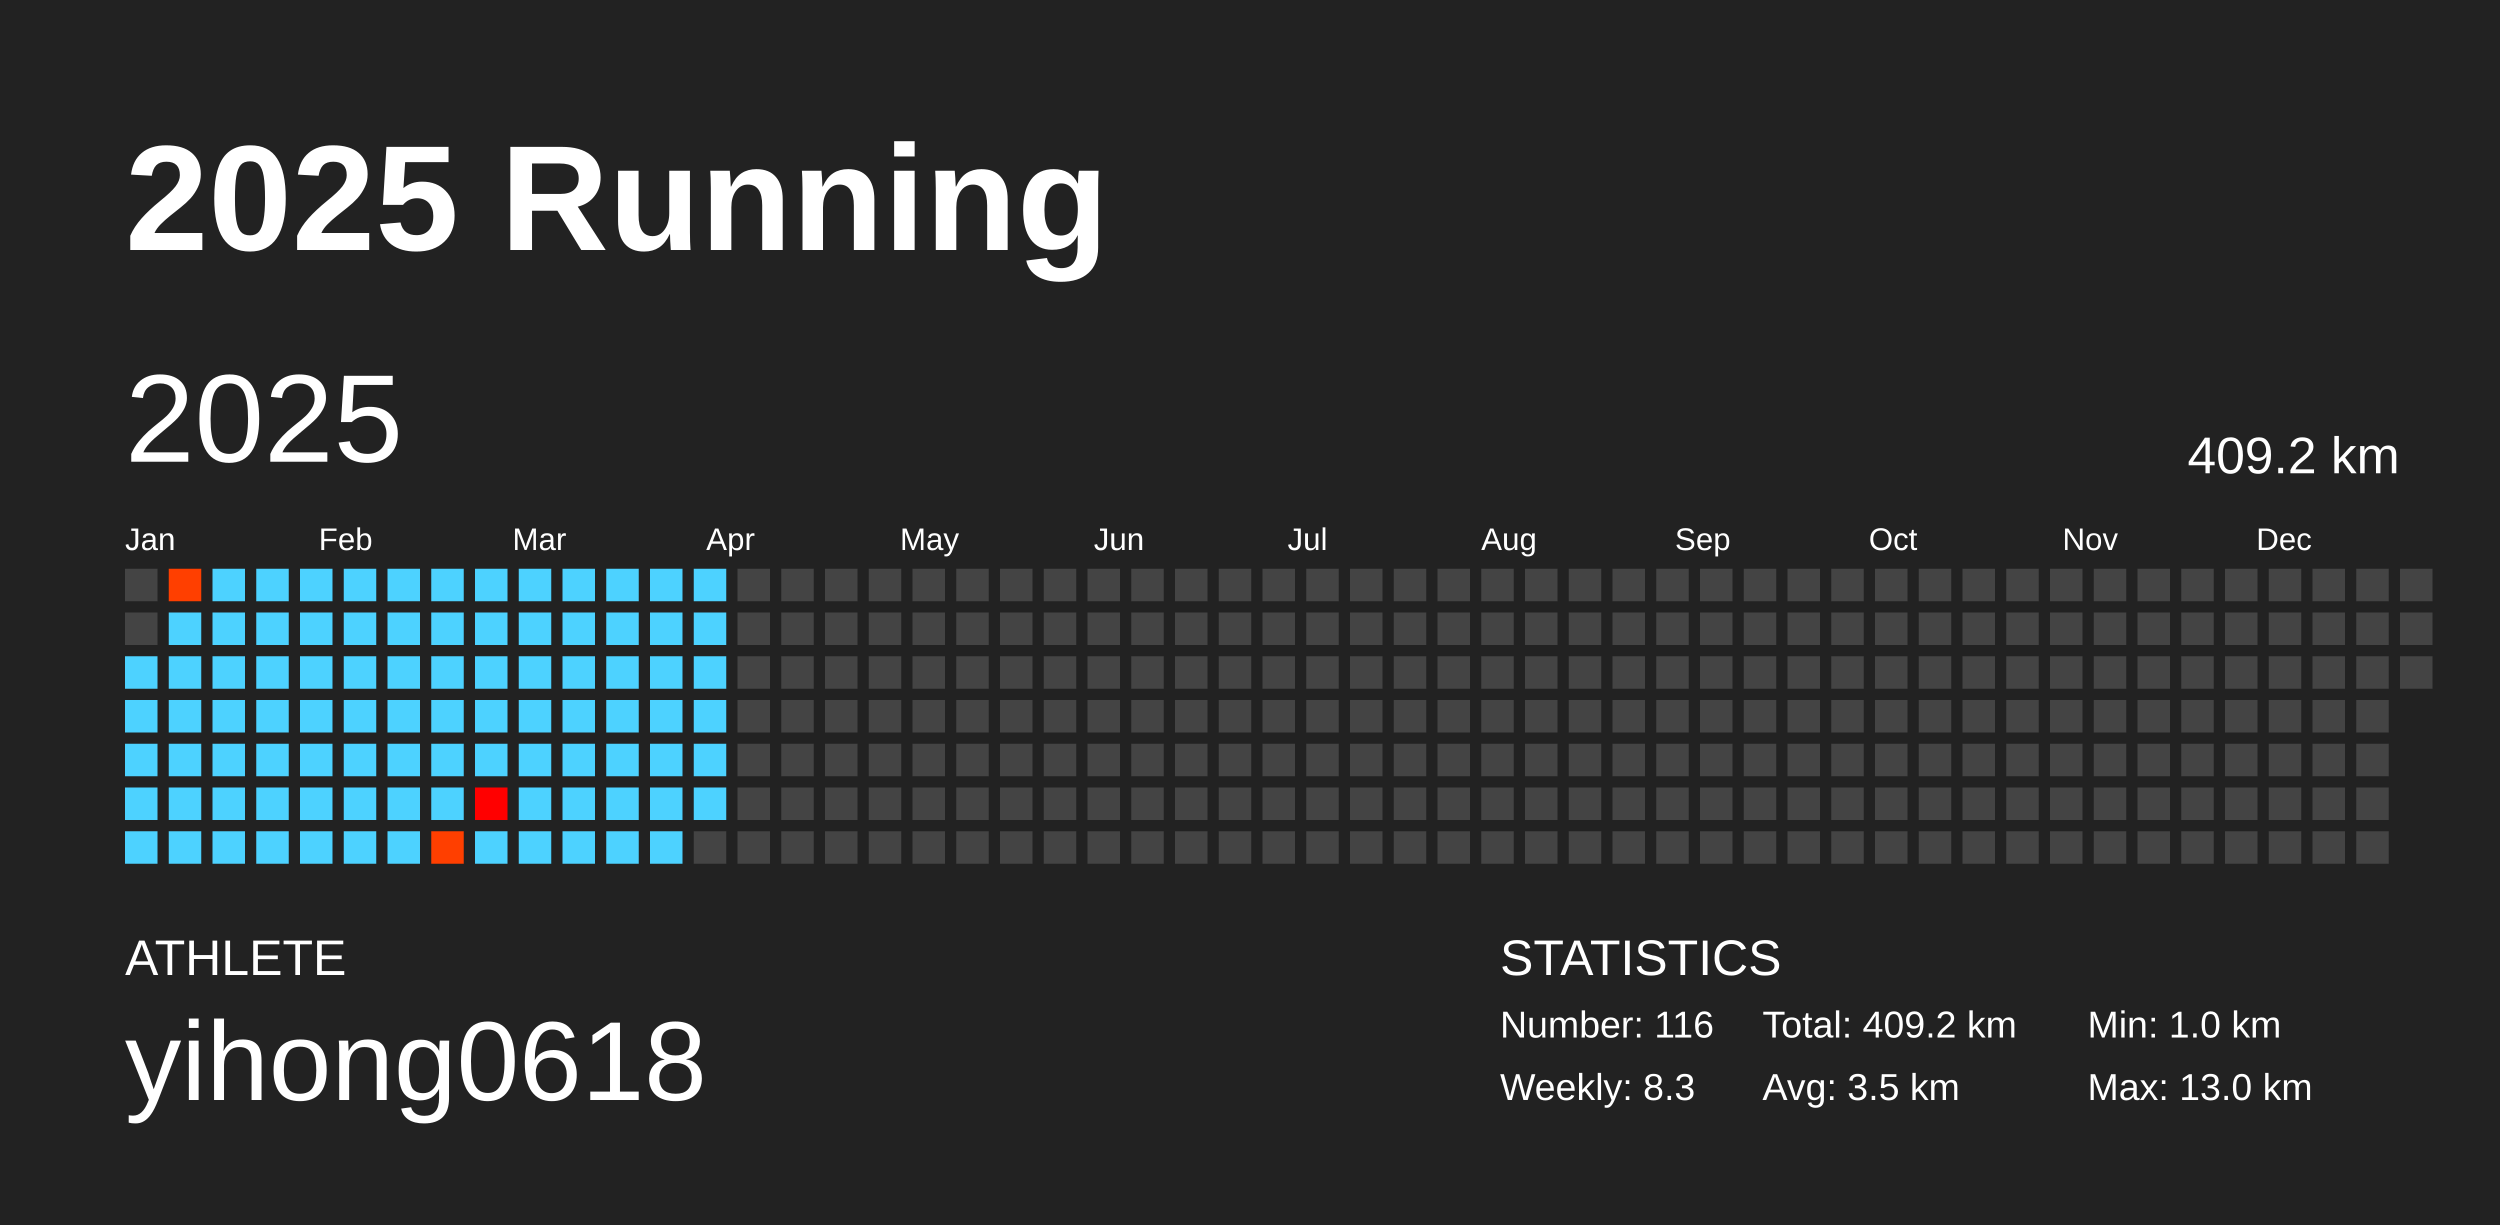
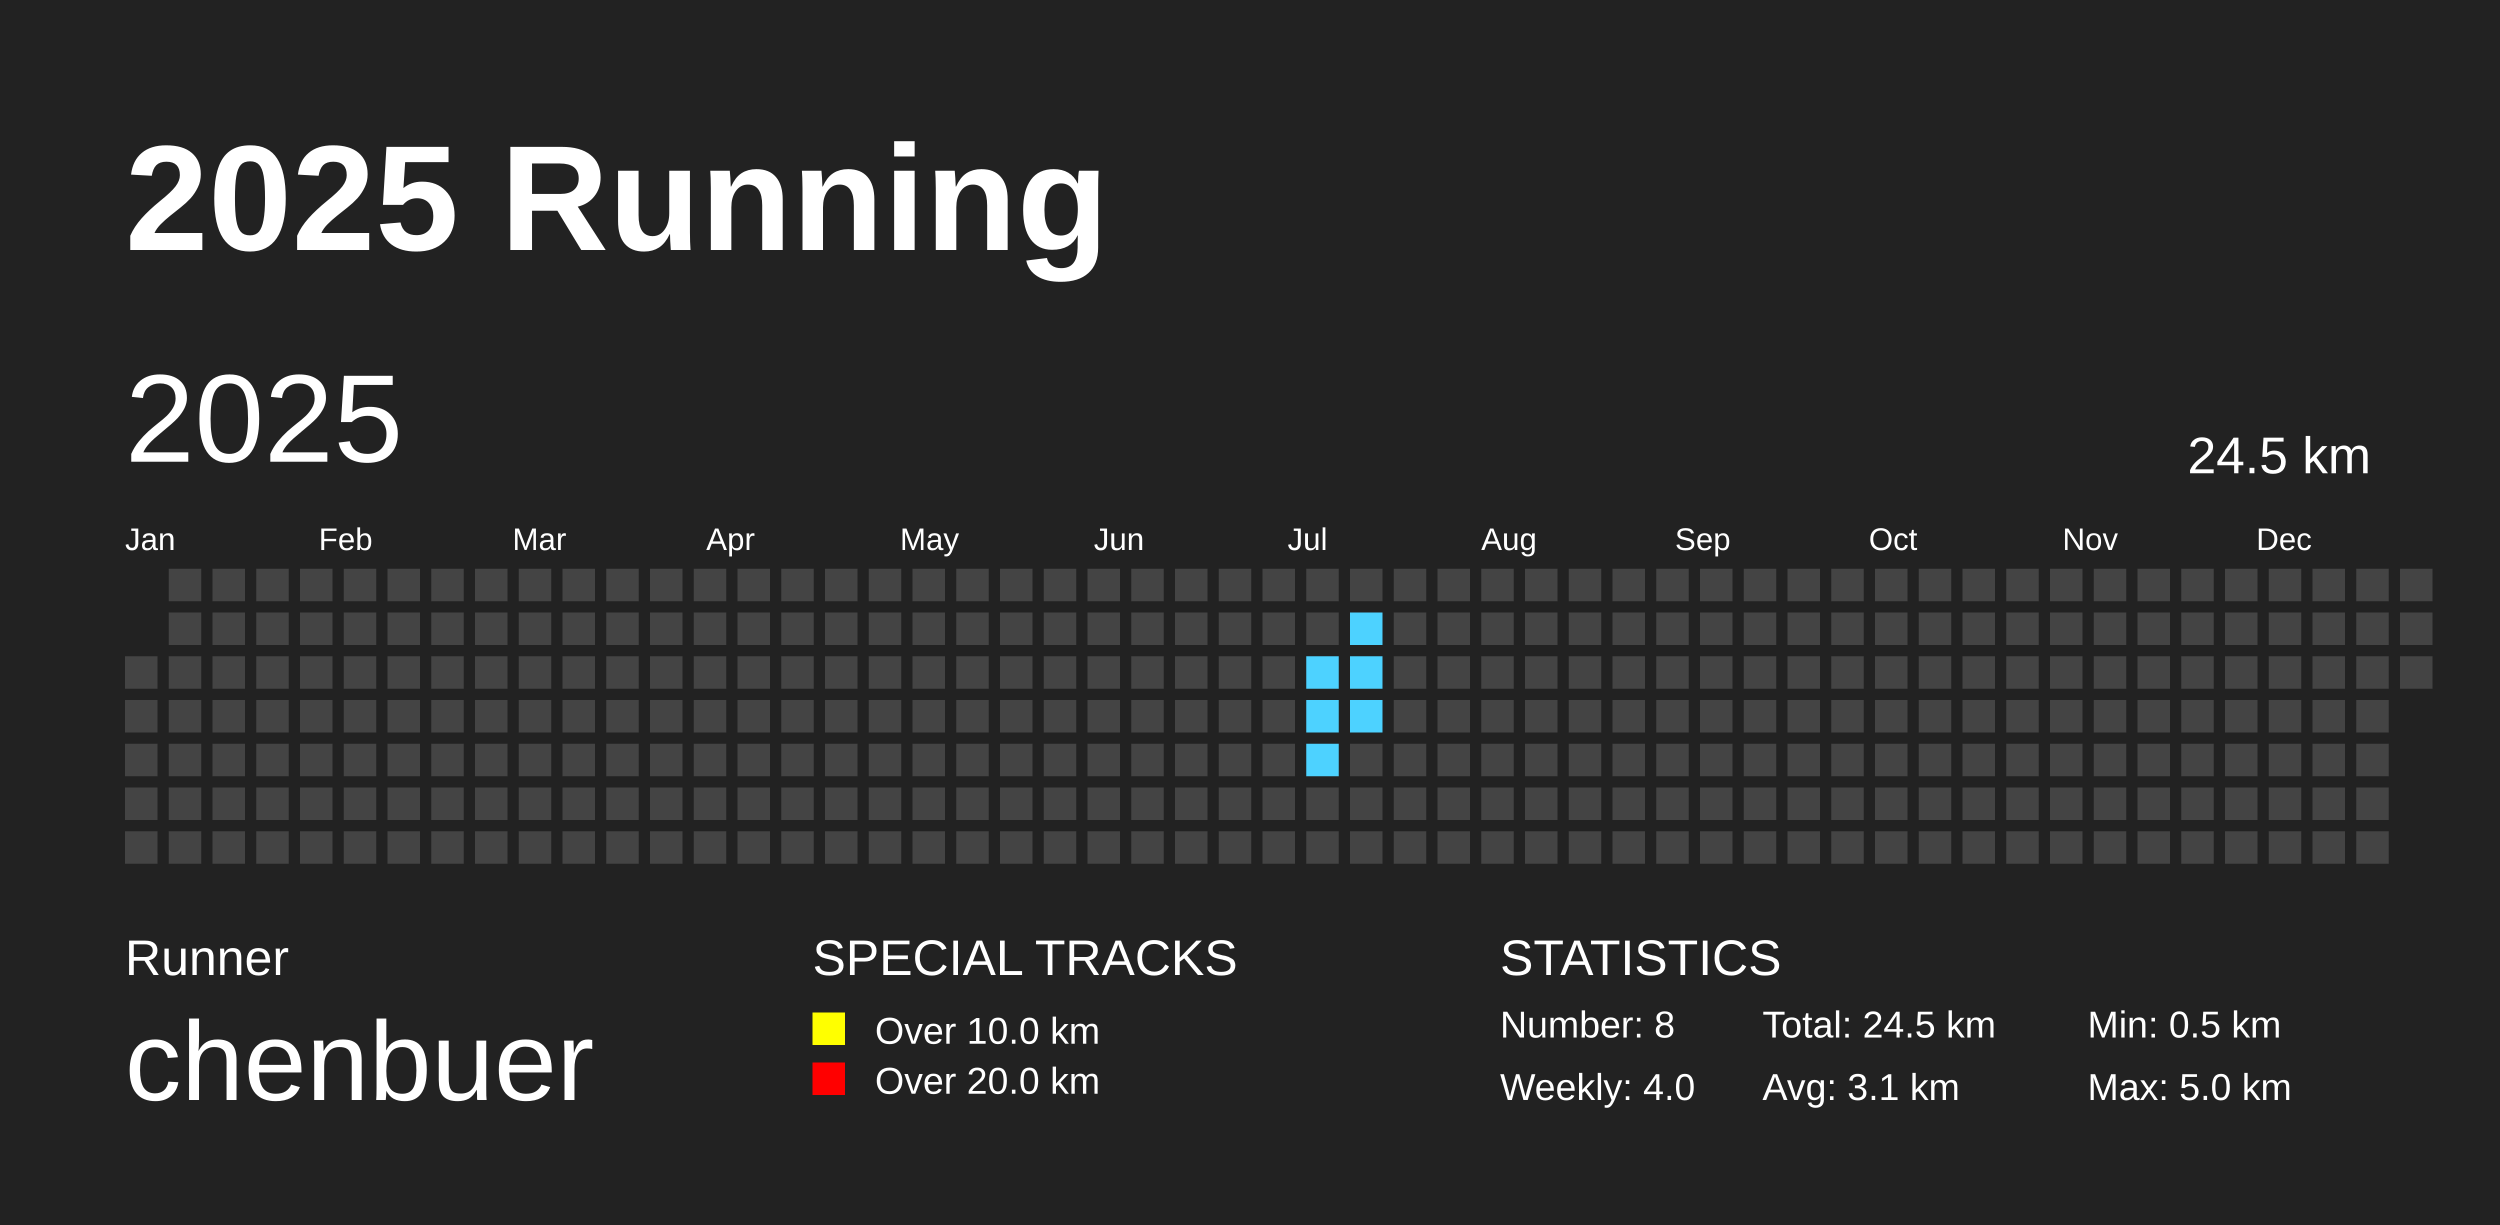
<svg xmlns="http://www.w3.org/2000/svg" baseProfile="full" height="98mm" version="1.1" viewBox="0,0,200,98" width="200mm">
  <defs />
  <rect fill="#222222" height="98" width="200" x="0" y="0" />
  <text fill="#FFFFFF" style="font-size:12px; font-family:Arial; font-weight:bold;" x="10" y="20">2025 Running</text>
-   <text fill="#FFFFFF" style="font-size:4px; font-family:Arial" x="10" y="78">ATHLETE</text>
-   <text fill="#FFFFFF" style="font-size:9px; font-family:Arial" x="10" y="88">yihong0618</text>
+   <text fill="#FFFFFF" style="font-size:4px; font-family:Arial" x="10" y="78">Runner</text>
+   <text fill="#FFFFFF" style="font-size:9px; font-family:Arial" x="10" y="88">chenbuer</text>
+   <text fill="#FFFFFF" style="font-size:4px; font-family:Arial" x="65" y="78">SPECIAL TRACKS</text>
+   <rect fill="yellow" height="2.6" width="2.6" x="65" y="81" />
+   <text fill="#FFFFFF" style="font-size:3px; font-family:Arial" x="70" y="83.5">Over 10.0 km</text>
+   <rect fill="red" height="2.6" width="2.6" x="65" y="85" />
+   <text fill="#FFFFFF" style="font-size:3px; font-family:Arial" x="70" y="87.5">Over 20.0 km</text>
  <text fill="#FFFFFF" style="font-size:4px; font-family:Arial" x="120" y="78">STATISTICS</text>
-   <text fill="#FFFFFF" style="font-size:3px; font-family:Arial" x="120" y="83">Number: 116</text>
-   <text fill="#FFFFFF" style="font-size:3px; font-family:Arial" x="120" y="88">Weekly: 8.3</text>
-   <text fill="#FFFFFF" style="font-size:3px; font-family:Arial" x="141" y="83">Total: 409.2 km</text>
-   <text fill="#FFFFFF" style="font-size:3px; font-family:Arial" x="141" y="88">Avg: 3.5 km</text>
-   <text fill="#FFFFFF" style="font-size:3px; font-family:Arial" x="167" y="83">Min: 1.0 km</text>
-   <text fill="#FFFFFF" style="font-size:3px; font-family:Arial" x="167" y="88">Max: 13.0 km</text>
+   <text fill="#FFFFFF" style="font-size:3px; font-family:Arial" x="120" y="83">Number: 8</text>
+   <text fill="#FFFFFF" style="font-size:3px; font-family:Arial" x="120" y="88">Weekly: 4.0</text>
+   <text fill="#FFFFFF" style="font-size:3px; font-family:Arial" x="141" y="83">Total: 24.5 km</text>
+   <text fill="#FFFFFF" style="font-size:3px; font-family:Arial" x="141" y="88">Avg: 3.1 km</text>
+   <text fill="#FFFFFF" style="font-size:3px; font-family:Arial" x="167" y="83">Min: 0.5 km</text>
+   <text fill="#FFFFFF" style="font-size:3px; font-family:Arial" x="167" y="88">Max: 5.0 km</text>
  <text dominant-baseline="hanging" fill="#FFFFFF" style="font-size:10.0px; font-family:Arial;" x="10" y="30">2025</text>
-   <text dominant-baseline="hanging" fill="#FFFFFF" style="font-size:4.125px; font-family:Arial;" x="175" y="35">409.2 km</text>
+   <text dominant-baseline="hanging" fill="#FFFFFF" style="font-size:4.125px; font-family:Arial;" x="175" y="35">24.5 km</text>
  <text fill="#FFFFFF" style="font-size:2.5px; font-family:Arial" x="10.0" y="44">Jan</text>
  <text fill="#FFFFFF" style="font-size:2.5px; font-family:Arial" x="25.5" y="44">Feb</text>
  <text fill="#FFFFFF" style="font-size:2.5px; font-family:Arial" x="41.0" y="44">Mar</text>
  <text fill="#FFFFFF" style="font-size:2.5px; font-family:Arial" x="56.5" y="44">Apr</text>
  <text fill="#FFFFFF" style="font-size:2.5px; font-family:Arial" x="72.0" y="44">May</text>
  <text fill="#FFFFFF" style="font-size:2.5px; font-family:Arial" x="87.5" y="44">Jun</text>
  <text fill="#FFFFFF" style="font-size:2.5px; font-family:Arial" x="103.0" y="44">Jul</text>
  <text fill="#FFFFFF" style="font-size:2.5px; font-family:Arial" x="118.5" y="44">Aug</text>
  <text fill="#FFFFFF" style="font-size:2.5px; font-family:Arial" x="134.0" y="44">Sep</text>
  <text fill="#FFFFFF" style="font-size:2.5px; font-family:Arial" x="149.5" y="44">Oct</text>
  <text fill="#FFFFFF" style="font-size:2.5px; font-family:Arial" x="165.0" y="44">Nov</text>
  <text fill="#FFFFFF" style="font-size:2.5px; font-family:Arial" x="180.5" y="44">Dec</text>
-   <rect fill="#444444" height="2.6" width="2.6" x="10.0" y="45.5" />
-   <rect fill="#444444" height="2.6" width="2.6" x="10.0" y="49.0" />
-   <rect fill="#4dd2ff" height="2.6" width="2.6" x="10.0" y="52.5" />
-   <rect fill="#4dd2ff" height="2.6" width="2.6" x="10.0" y="56.0" />
-   <rect fill="#4dd2ff" height="2.6" width="2.6" x="10.0" y="59.5" />
-   <rect fill="#4dd2ff" height="2.6" width="2.6" x="10.0" y="63.0" />
-   <rect fill="#4dd2ff" height="2.6" width="2.6" x="10.0" y="66.5" />
-   <rect fill="#ff3f00" height="2.6" width="2.6" x="13.5" y="45.5" />
-   <rect fill="#4dd2ff" height="2.6" width="2.6" x="13.5" y="49.0" />
-   <rect fill="#4dd2ff" height="2.6" width="2.6" x="13.5" y="52.5" />
-   <rect fill="#4dd2ff" height="2.6" width="2.6" x="13.5" y="56.0" />
-   <rect fill="#4dd2ff" height="2.6" width="2.6" x="13.5" y="59.5" />
-   <rect fill="#4dd2ff" height="2.6" width="2.6" x="13.5" y="63.0" />
-   <rect fill="#4dd2ff" height="2.6" width="2.6" x="13.5" y="66.5" />
-   <rect fill="#4dd2ff" height="2.6" width="2.6" x="17.0" y="45.5" />
-   <rect fill="#4dd2ff" height="2.6" width="2.6" x="17.0" y="49.0" />
-   <rect fill="#4dd2ff" height="2.6" width="2.6" x="17.0" y="52.5" />
-   <rect fill="#4dd2ff" height="2.6" width="2.6" x="17.0" y="56.0" />
-   <rect fill="#4dd2ff" height="2.6" width="2.6" x="17.0" y="59.5" />
-   <rect fill="#4dd2ff" height="2.6" width="2.6" x="17.0" y="63.0" />
-   <rect fill="#4dd2ff" height="2.6" width="2.6" x="17.0" y="66.5" />
-   <rect fill="#4dd2ff" height="2.6" width="2.6" x="20.5" y="45.5" />
-   <rect fill="#4dd2ff" height="2.6" width="2.6" x="20.5" y="49.0" />
-   <rect fill="#4dd2ff" height="2.6" width="2.6" x="20.5" y="52.5" />
-   <rect fill="#4dd2ff" height="2.6" width="2.6" x="20.5" y="56.0" />
-   <rect fill="#4dd2ff" height="2.6" width="2.6" x="20.5" y="59.5" />
-   <rect fill="#4dd2ff" height="2.6" width="2.6" x="20.5" y="63.0" />
-   <rect fill="#4dd2ff" height="2.6" width="2.6" x="20.5" y="66.5" />
-   <rect fill="#4dd2ff" height="2.6" width="2.6" x="24.0" y="45.5" />
-   <rect fill="#4dd2ff" height="2.6" width="2.6" x="24.0" y="49.0" />
-   <rect fill="#4dd2ff" height="2.6" width="2.6" x="24.0" y="52.5" />
-   <rect fill="#4dd2ff" height="2.6" width="2.6" x="24.0" y="56.0" />
-   <rect fill="#4dd2ff" height="2.6" width="2.6" x="24.0" y="59.5" />
-   <rect fill="#4dd2ff" height="2.6" width="2.6" x="24.0" y="63.0" />
-   <rect fill="#4dd2ff" height="2.6" width="2.6" x="24.0" y="66.5" />
-   <rect fill="#4dd2ff" height="2.6" width="2.6" x="27.5" y="45.5" />
-   <rect fill="#4dd2ff" height="2.6" width="2.6" x="27.5" y="49.0" />
-   <rect fill="#4dd2ff" height="2.6" width="2.6" x="27.5" y="52.5" />
-   <rect fill="#4dd2ff" height="2.6" width="2.6" x="27.5" y="56.0" />
-   <rect fill="#4dd2ff" height="2.6" width="2.6" x="27.5" y="59.5" />
-   <rect fill="#4dd2ff" height="2.6" width="2.6" x="27.5" y="63.0" />
-   <rect fill="#4dd2ff" height="2.6" width="2.6" x="27.5" y="66.5" />
-   <rect fill="#4dd2ff" height="2.6" width="2.6" x="31.0" y="45.5" />
-   <rect fill="#4dd2ff" height="2.6" width="2.6" x="31.0" y="49.0" />
-   <rect fill="#4dd2ff" height="2.6" width="2.6" x="31.0" y="52.5" />
-   <rect fill="#4dd2ff" height="2.6" width="2.6" x="31.0" y="56.0" />
-   <rect fill="#4dd2ff" height="2.6" width="2.6" x="31.0" y="59.5" />
-   <rect fill="#4dd2ff" height="2.6" width="2.6" x="31.0" y="63.0" />
-   <rect fill="#4dd2ff" height="2.6" width="2.6" x="31.0" y="66.5" />
-   <rect fill="#4dd2ff" height="2.6" width="2.6" x="34.5" y="45.5" />
-   <rect fill="#4dd2ff" height="2.6" width="2.6" x="34.5" y="49.0" />
-   <rect fill="#4dd2ff" height="2.6" width="2.6" x="34.5" y="52.5" />
-   <rect fill="#4dd2ff" height="2.6" width="2.6" x="34.5" y="56.0" />
-   <rect fill="#4dd2ff" height="2.6" width="2.6" x="34.5" y="59.5" />
-   <rect fill="#4dd2ff" height="2.6" width="2.6" x="34.5" y="63.0" />
-   <rect fill="#ff3f00" height="2.6" width="2.6" x="34.5" y="66.5" />
-   <rect fill="#4dd2ff" height="2.6" width="2.6" x="38.0" y="45.5" />
-   <rect fill="#4dd2ff" height="2.6" width="2.6" x="38.0" y="49.0" />
-   <rect fill="#4dd2ff" height="2.6" width="2.6" x="38.0" y="52.5" />
-   <rect fill="#4dd2ff" height="2.6" width="2.6" x="38.0" y="56.0" />
-   <rect fill="#4dd2ff" height="2.6" width="2.6" x="38.0" y="59.5" />
-   <rect fill="#ff0000" height="2.6" width="2.6" x="38.0" y="63.0" />
-   <rect fill="#4dd2ff" height="2.6" width="2.6" x="38.0" y="66.5" />
-   <rect fill="#4dd2ff" height="2.6" width="2.6" x="41.5" y="45.5" />
-   <rect fill="#4dd2ff" height="2.6" width="2.6" x="41.5" y="49.0" />
-   <rect fill="#4dd2ff" height="2.6" width="2.6" x="41.5" y="52.5" />
-   <rect fill="#4dd2ff" height="2.6" width="2.6" x="41.5" y="56.0" />
-   <rect fill="#4dd2ff" height="2.6" width="2.6" x="41.5" y="59.5" />
-   <rect fill="#4dd2ff" height="2.6" width="2.6" x="41.5" y="63.0" />
-   <rect fill="#4dd2ff" height="2.6" width="2.6" x="41.5" y="66.5" />
-   <rect fill="#4dd2ff" height="2.6" width="2.6" x="45.0" y="45.5" />
-   <rect fill="#4dd2ff" height="2.6" width="2.6" x="45.0" y="49.0" />
-   <rect fill="#4dd2ff" height="2.6" width="2.6" x="45.0" y="52.5" />
-   <rect fill="#4dd2ff" height="2.6" width="2.6" x="45.0" y="56.0" />
-   <rect fill="#4dd2ff" height="2.6" width="2.6" x="45.0" y="59.5" />
-   <rect fill="#4dd2ff" height="2.6" width="2.6" x="45.0" y="63.0" />
-   <rect fill="#4dd2ff" height="2.6" width="2.6" x="45.0" y="66.5" />
-   <rect fill="#4dd2ff" height="2.6" width="2.6" x="48.5" y="45.5" />
-   <rect fill="#4dd2ff" height="2.6" width="2.6" x="48.5" y="49.0" />
-   <rect fill="#4dd2ff" height="2.6" width="2.6" x="48.5" y="52.5" />
-   <rect fill="#4dd2ff" height="2.6" width="2.6" x="48.5" y="56.0" />
-   <rect fill="#4dd2ff" height="2.6" width="2.6" x="48.5" y="59.5" />
-   <rect fill="#4dd2ff" height="2.6" width="2.6" x="48.5" y="63.0" />
-   <rect fill="#4dd2ff" height="2.6" width="2.6" x="48.5" y="66.5" />
-   <rect fill="#4dd2ff" height="2.6" width="2.6" x="52.0" y="45.5" />
-   <rect fill="#4dd2ff" height="2.6" width="2.6" x="52.0" y="49.0" />
-   <rect fill="#4dd2ff" height="2.6" width="2.6" x="52.0" y="52.5" />
-   <rect fill="#4dd2ff" height="2.6" width="2.6" x="52.0" y="56.0" />
-   <rect fill="#4dd2ff" height="2.6" width="2.6" x="52.0" y="59.5" />
-   <rect fill="#4dd2ff" height="2.6" width="2.6" x="52.0" y="63.0" />
-   <rect fill="#4dd2ff" height="2.6" width="2.6" x="52.0" y="66.5" />
-   <rect fill="#4dd2ff" height="2.6" width="2.6" x="55.5" y="45.5" />
-   <rect fill="#4dd2ff" height="2.6" width="2.6" x="55.5" y="49.0" />
-   <rect fill="#4dd2ff" height="2.6" width="2.6" x="55.5" y="52.5" />
-   <rect fill="#4dd2ff" height="2.6" width="2.6" x="55.5" y="56.0" />
-   <rect fill="#4dd2ff" height="2.6" width="2.6" x="55.5" y="59.5" />
-   <rect fill="#4dd2ff" height="2.6" width="2.6" x="55.5" y="63.0" />
+   <rect fill="#444444" height="2.6" width="2.6" x="10.0" y="52.5" />
+   <rect fill="#444444" height="2.6" width="2.6" x="10.0" y="56.0" />
+   <rect fill="#444444" height="2.6" width="2.6" x="10.0" y="59.5" />
+   <rect fill="#444444" height="2.6" width="2.6" x="10.0" y="63.0" />
+   <rect fill="#444444" height="2.6" width="2.6" x="10.0" y="66.5" />
+   <rect fill="#444444" height="2.6" width="2.6" x="13.5" y="45.5" />
+   <rect fill="#444444" height="2.6" width="2.6" x="13.5" y="49.0" />
+   <rect fill="#444444" height="2.6" width="2.6" x="13.5" y="52.5" />
+   <rect fill="#444444" height="2.6" width="2.6" x="13.5" y="56.0" />
+   <rect fill="#444444" height="2.6" width="2.6" x="13.5" y="59.5" />
+   <rect fill="#444444" height="2.6" width="2.6" x="13.5" y="63.0" />
+   <rect fill="#444444" height="2.6" width="2.6" x="13.5" y="66.5" />
+   <rect fill="#444444" height="2.6" width="2.6" x="17.0" y="45.5" />
+   <rect fill="#444444" height="2.6" width="2.6" x="17.0" y="49.0" />
+   <rect fill="#444444" height="2.6" width="2.6" x="17.0" y="52.5" />
+   <rect fill="#444444" height="2.6" width="2.6" x="17.0" y="56.0" />
+   <rect fill="#444444" height="2.6" width="2.6" x="17.0" y="59.5" />
+   <rect fill="#444444" height="2.6" width="2.6" x="17.0" y="63.0" />
+   <rect fill="#444444" height="2.6" width="2.6" x="17.0" y="66.5" />
+   <rect fill="#444444" height="2.6" width="2.6" x="20.5" y="45.5" />
+   <rect fill="#444444" height="2.6" width="2.6" x="20.5" y="49.0" />
+   <rect fill="#444444" height="2.6" width="2.6" x="20.5" y="52.5" />
+   <rect fill="#444444" height="2.6" width="2.6" x="20.5" y="56.0" />
+   <rect fill="#444444" height="2.6" width="2.6" x="20.5" y="59.5" />
+   <rect fill="#444444" height="2.6" width="2.6" x="20.5" y="63.0" />
+   <rect fill="#444444" height="2.6" width="2.6" x="20.5" y="66.5" />
+   <rect fill="#444444" height="2.6" width="2.6" x="24.0" y="45.5" />
+   <rect fill="#444444" height="2.6" width="2.6" x="24.0" y="49.0" />
+   <rect fill="#444444" height="2.6" width="2.6" x="24.0" y="52.5" />
+   <rect fill="#444444" height="2.6" width="2.6" x="24.0" y="56.0" />
+   <rect fill="#444444" height="2.6" width="2.6" x="24.0" y="59.5" />
+   <rect fill="#444444" height="2.6" width="2.6" x="24.0" y="63.0" />
+   <rect fill="#444444" height="2.6" width="2.6" x="24.0" y="66.5" />
+   <rect fill="#444444" height="2.6" width="2.6" x="27.5" y="45.5" />
+   <rect fill="#444444" height="2.6" width="2.6" x="27.5" y="49.0" />
+   <rect fill="#444444" height="2.6" width="2.6" x="27.5" y="52.5" />
+   <rect fill="#444444" height="2.6" width="2.6" x="27.5" y="56.0" />
+   <rect fill="#444444" height="2.6" width="2.6" x="27.5" y="59.5" />
+   <rect fill="#444444" height="2.6" width="2.6" x="27.5" y="63.0" />
+   <rect fill="#444444" height="2.6" width="2.6" x="27.5" y="66.5" />
+   <rect fill="#444444" height="2.6" width="2.6" x="31.0" y="45.5" />
+   <rect fill="#444444" height="2.6" width="2.6" x="31.0" y="49.0" />
+   <rect fill="#444444" height="2.6" width="2.6" x="31.0" y="52.5" />
+   <rect fill="#444444" height="2.6" width="2.6" x="31.0" y="56.0" />
+   <rect fill="#444444" height="2.6" width="2.6" x="31.0" y="59.5" />
+   <rect fill="#444444" height="2.6" width="2.6" x="31.0" y="63.0" />
+   <rect fill="#444444" height="2.6" width="2.6" x="31.0" y="66.5" />
+   <rect fill="#444444" height="2.6" width="2.6" x="34.5" y="45.5" />
+   <rect fill="#444444" height="2.6" width="2.6" x="34.5" y="49.0" />
+   <rect fill="#444444" height="2.6" width="2.6" x="34.5" y="52.5" />
+   <rect fill="#444444" height="2.6" width="2.6" x="34.5" y="56.0" />
+   <rect fill="#444444" height="2.6" width="2.6" x="34.5" y="59.5" />
+   <rect fill="#444444" height="2.6" width="2.6" x="34.5" y="63.0" />
+   <rect fill="#444444" height="2.6" width="2.6" x="34.5" y="66.5" />
+   <rect fill="#444444" height="2.6" width="2.6" x="38.0" y="45.5" />
+   <rect fill="#444444" height="2.6" width="2.6" x="38.0" y="49.0" />
+   <rect fill="#444444" height="2.6" width="2.6" x="38.0" y="52.5" />
+   <rect fill="#444444" height="2.6" width="2.6" x="38.0" y="56.0" />
+   <rect fill="#444444" height="2.6" width="2.6" x="38.0" y="59.5" />
+   <rect fill="#444444" height="2.6" width="2.6" x="38.0" y="63.0" />
+   <rect fill="#444444" height="2.6" width="2.6" x="38.0" y="66.5" />
+   <rect fill="#444444" height="2.6" width="2.6" x="41.5" y="45.5" />
+   <rect fill="#444444" height="2.6" width="2.6" x="41.5" y="49.0" />
+   <rect fill="#444444" height="2.6" width="2.6" x="41.5" y="52.5" />
+   <rect fill="#444444" height="2.6" width="2.6" x="41.5" y="56.0" />
+   <rect fill="#444444" height="2.6" width="2.6" x="41.5" y="59.5" />
+   <rect fill="#444444" height="2.6" width="2.6" x="41.5" y="63.0" />
+   <rect fill="#444444" height="2.6" width="2.6" x="41.5" y="66.5" />
+   <rect fill="#444444" height="2.6" width="2.6" x="45.0" y="45.5" />
+   <rect fill="#444444" height="2.6" width="2.6" x="45.0" y="49.0" />
+   <rect fill="#444444" height="2.6" width="2.6" x="45.0" y="52.5" />
+   <rect fill="#444444" height="2.6" width="2.6" x="45.0" y="56.0" />
+   <rect fill="#444444" height="2.6" width="2.6" x="45.0" y="59.5" />
+   <rect fill="#444444" height="2.6" width="2.6" x="45.0" y="63.0" />
+   <rect fill="#444444" height="2.6" width="2.6" x="45.0" y="66.5" />
+   <rect fill="#444444" height="2.6" width="2.6" x="48.5" y="45.5" />
+   <rect fill="#444444" height="2.6" width="2.6" x="48.5" y="49.0" />
+   <rect fill="#444444" height="2.6" width="2.6" x="48.5" y="52.5" />
+   <rect fill="#444444" height="2.6" width="2.6" x="48.5" y="56.0" />
+   <rect fill="#444444" height="2.6" width="2.6" x="48.5" y="59.5" />
+   <rect fill="#444444" height="2.6" width="2.6" x="48.5" y="63.0" />
+   <rect fill="#444444" height="2.6" width="2.6" x="48.5" y="66.5" />
+   <rect fill="#444444" height="2.6" width="2.6" x="52.0" y="45.5" />
+   <rect fill="#444444" height="2.6" width="2.6" x="52.0" y="49.0" />
+   <rect fill="#444444" height="2.6" width="2.6" x="52.0" y="52.5" />
+   <rect fill="#444444" height="2.6" width="2.6" x="52.0" y="56.0" />
+   <rect fill="#444444" height="2.6" width="2.6" x="52.0" y="59.5" />
+   <rect fill="#444444" height="2.6" width="2.6" x="52.0" y="63.0" />
+   <rect fill="#444444" height="2.6" width="2.6" x="52.0" y="66.5" />
+   <rect fill="#444444" height="2.6" width="2.6" x="55.5" y="45.5" />
+   <rect fill="#444444" height="2.6" width="2.6" x="55.5" y="49.0" />
+   <rect fill="#444444" height="2.6" width="2.6" x="55.5" y="52.5" />
+   <rect fill="#444444" height="2.6" width="2.6" x="55.5" y="56.0" />
+   <rect fill="#444444" height="2.6" width="2.6" x="55.5" y="59.5" />
+   <rect fill="#444444" height="2.6" width="2.6" x="55.5" y="63.0" />
  <rect fill="#444444" height="2.6" width="2.6" x="55.5" y="66.5" />
  <rect fill="#444444" height="2.6" width="2.6" x="59.0" y="45.5" />
  <rect fill="#444444" height="2.6" width="2.6" x="59.0" y="49.0" />
  <rect fill="#444444" height="2.6" width="2.6" x="59.0" y="52.5" />
  <rect fill="#444444" height="2.6" width="2.6" x="59.0" y="56.0" />
  <rect fill="#444444" height="2.6" width="2.6" x="59.0" y="59.5" />
  <rect fill="#444444" height="2.6" width="2.6" x="59.0" y="63.0" />
  <rect fill="#444444" height="2.6" width="2.6" x="59.0" y="66.5" />
  <rect fill="#444444" height="2.6" width="2.6" x="62.5" y="45.5" />
  <rect fill="#444444" height="2.6" width="2.6" x="62.5" y="49.0" />
  <rect fill="#444444" height="2.6" width="2.6" x="62.5" y="52.5" />
  <rect fill="#444444" height="2.6" width="2.6" x="62.5" y="56.0" />
  <rect fill="#444444" height="2.6" width="2.6" x="62.5" y="59.5" />
  <rect fill="#444444" height="2.6" width="2.6" x="62.5" y="63.0" />
  <rect fill="#444444" height="2.6" width="2.6" x="62.5" y="66.5" />
  <rect fill="#444444" height="2.6" width="2.6" x="66.0" y="45.5" />
  <rect fill="#444444" height="2.6" width="2.6" x="66.0" y="49.0" />
  <rect fill="#444444" height="2.6" width="2.6" x="66.0" y="52.5" />
  <rect fill="#444444" height="2.6" width="2.6" x="66.0" y="56.0" />
  <rect fill="#444444" height="2.6" width="2.6" x="66.0" y="59.5" />
  <rect fill="#444444" height="2.6" width="2.6" x="66.0" y="63.0" />
  <rect fill="#444444" height="2.6" width="2.6" x="66.0" y="66.5" />
  <rect fill="#444444" height="2.6" width="2.6" x="69.5" y="45.5" />
  <rect fill="#444444" height="2.6" width="2.6" x="69.5" y="49.0" />
  <rect fill="#444444" height="2.6" width="2.6" x="69.5" y="52.5" />
  <rect fill="#444444" height="2.6" width="2.6" x="69.5" y="56.0" />
  <rect fill="#444444" height="2.6" width="2.6" x="69.5" y="59.5" />
  <rect fill="#444444" height="2.6" width="2.6" x="69.5" y="63.0" />
  <rect fill="#444444" height="2.6" width="2.6" x="69.5" y="66.5" />
  <rect fill="#444444" height="2.6" width="2.6" x="73.0" y="45.5" />
  <rect fill="#444444" height="2.6" width="2.6" x="73.0" y="49.0" />
  <rect fill="#444444" height="2.6" width="2.6" x="73.0" y="52.5" />
  <rect fill="#444444" height="2.6" width="2.6" x="73.0" y="56.0" />
  <rect fill="#444444" height="2.6" width="2.6" x="73.0" y="59.5" />
  <rect fill="#444444" height="2.6" width="2.6" x="73.0" y="63.0" />
  <rect fill="#444444" height="2.6" width="2.6" x="73.0" y="66.5" />
  <rect fill="#444444" height="2.6" width="2.6" x="76.5" y="45.5" />
  <rect fill="#444444" height="2.6" width="2.6" x="76.5" y="49.0" />
  <rect fill="#444444" height="2.6" width="2.6" x="76.5" y="52.5" />
  <rect fill="#444444" height="2.6" width="2.6" x="76.5" y="56.0" />
  <rect fill="#444444" height="2.6" width="2.6" x="76.5" y="59.5" />
  <rect fill="#444444" height="2.6" width="2.6" x="76.5" y="63.0" />
  <rect fill="#444444" height="2.6" width="2.6" x="76.5" y="66.5" />
  <rect fill="#444444" height="2.6" width="2.6" x="80.0" y="45.5" />
  <rect fill="#444444" height="2.6" width="2.6" x="80.0" y="49.0" />
  <rect fill="#444444" height="2.6" width="2.6" x="80.0" y="52.5" />
  <rect fill="#444444" height="2.6" width="2.6" x="80.0" y="56.0" />
  <rect fill="#444444" height="2.6" width="2.6" x="80.0" y="59.5" />
  <rect fill="#444444" height="2.6" width="2.6" x="80.0" y="63.0" />
  <rect fill="#444444" height="2.6" width="2.6" x="80.0" y="66.5" />
  <rect fill="#444444" height="2.6" width="2.6" x="83.5" y="45.5" />
  <rect fill="#444444" height="2.6" width="2.6" x="83.5" y="49.0" />
  <rect fill="#444444" height="2.6" width="2.6" x="83.5" y="52.5" />
  <rect fill="#444444" height="2.6" width="2.6" x="83.5" y="56.0" />
  <rect fill="#444444" height="2.6" width="2.6" x="83.5" y="59.5" />
  <rect fill="#444444" height="2.6" width="2.6" x="83.5" y="63.0" />
  <rect fill="#444444" height="2.6" width="2.6" x="83.5" y="66.5" />
  <rect fill="#444444" height="2.6" width="2.6" x="87.0" y="45.5" />
  <rect fill="#444444" height="2.6" width="2.6" x="87.0" y="49.0" />
  <rect fill="#444444" height="2.6" width="2.6" x="87.0" y="52.5" />
  <rect fill="#444444" height="2.6" width="2.6" x="87.0" y="56.0" />
  <rect fill="#444444" height="2.6" width="2.6" x="87.0" y="59.5" />
  <rect fill="#444444" height="2.6" width="2.6" x="87.0" y="63.0" />
  <rect fill="#444444" height="2.6" width="2.6" x="87.0" y="66.5" />
  <rect fill="#444444" height="2.6" width="2.6" x="90.5" y="45.5" />
  <rect fill="#444444" height="2.6" width="2.6" x="90.5" y="49.0" />
  <rect fill="#444444" height="2.6" width="2.6" x="90.5" y="52.5" />
  <rect fill="#444444" height="2.6" width="2.6" x="90.5" y="56.0" />
  <rect fill="#444444" height="2.6" width="2.6" x="90.5" y="59.5" />
  <rect fill="#444444" height="2.6" width="2.6" x="90.5" y="63.0" />
  <rect fill="#444444" height="2.6" width="2.6" x="90.5" y="66.5" />
  <rect fill="#444444" height="2.6" width="2.6" x="94.0" y="45.5" />
  <rect fill="#444444" height="2.6" width="2.6" x="94.0" y="49.0" />
  <rect fill="#444444" height="2.6" width="2.6" x="94.0" y="52.5" />
  <rect fill="#444444" height="2.6" width="2.6" x="94.0" y="56.0" />
  <rect fill="#444444" height="2.6" width="2.6" x="94.0" y="59.5" />
  <rect fill="#444444" height="2.6" width="2.6" x="94.0" y="63.0" />
  <rect fill="#444444" height="2.6" width="2.6" x="94.0" y="66.5" />
  <rect fill="#444444" height="2.6" width="2.6" x="97.5" y="45.5" />
  <rect fill="#444444" height="2.6" width="2.6" x="97.5" y="49.0" />
  <rect fill="#444444" height="2.6" width="2.6" x="97.5" y="52.5" />
  <rect fill="#444444" height="2.6" width="2.6" x="97.5" y="56.0" />
  <rect fill="#444444" height="2.6" width="2.6" x="97.5" y="59.5" />
  <rect fill="#444444" height="2.6" width="2.6" x="97.5" y="63.0" />
  <rect fill="#444444" height="2.6" width="2.6" x="97.5" y="66.5" />
  <rect fill="#444444" height="2.6" width="2.6" x="101.0" y="45.5" />
  <rect fill="#444444" height="2.6" width="2.6" x="101.0" y="49.0" />
  <rect fill="#444444" height="2.6" width="2.6" x="101.0" y="52.5" />
  <rect fill="#444444" height="2.6" width="2.6" x="101.0" y="56.0" />
  <rect fill="#444444" height="2.6" width="2.6" x="101.0" y="59.5" />
  <rect fill="#444444" height="2.6" width="2.6" x="101.0" y="63.0" />
  <rect fill="#444444" height="2.6" width="2.6" x="101.0" y="66.5" />
  <rect fill="#444444" height="2.6" width="2.6" x="104.5" y="45.5" />
  <rect fill="#444444" height="2.6" width="2.6" x="104.5" y="49.0" />
-   <rect fill="#444444" height="2.6" width="2.6" x="104.5" y="52.5" />
-   <rect fill="#444444" height="2.6" width="2.6" x="104.5" y="56.0" />
-   <rect fill="#444444" height="2.6" width="2.6" x="104.5" y="59.5" />
+   <rect fill="#4DD2FF" height="2.6" width="2.6" x="104.5" y="52.5" />
+   <rect fill="#4DD2FF" height="2.6" width="2.6" x="104.5" y="56.0" />
+   <rect fill="#4DD2FF" height="2.6" width="2.6" x="104.5" y="59.5" />
  <rect fill="#444444" height="2.6" width="2.6" x="104.5" y="63.0" />
  <rect fill="#444444" height="2.6" width="2.6" x="104.5" y="66.5" />
  <rect fill="#444444" height="2.6" width="2.6" x="108.0" y="45.5" />
-   <rect fill="#444444" height="2.6" width="2.6" x="108.0" y="49.0" />
-   <rect fill="#444444" height="2.6" width="2.6" x="108.0" y="52.5" />
-   <rect fill="#444444" height="2.6" width="2.6" x="108.0" y="56.0" />
+   <rect fill="#4DD2FF" height="2.6" width="2.6" x="108.0" y="49.0" />
+   <rect fill="#4DD2FF" height="2.6" width="2.6" x="108.0" y="52.5" />
+   <rect fill="#4DD2FF" height="2.6" width="2.6" x="108.0" y="56.0" />
  <rect fill="#444444" height="2.6" width="2.6" x="108.0" y="59.5" />
  <rect fill="#444444" height="2.6" width="2.6" x="108.0" y="63.0" />
  <rect fill="#444444" height="2.6" width="2.6" x="108.0" y="66.5" />
  <rect fill="#444444" height="2.6" width="2.6" x="111.5" y="45.5" />
  <rect fill="#444444" height="2.6" width="2.6" x="111.5" y="49.0" />
  <rect fill="#444444" height="2.6" width="2.6" x="111.5" y="52.5" />
  <rect fill="#444444" height="2.6" width="2.6" x="111.5" y="56.0" />
  <rect fill="#444444" height="2.6" width="2.6" x="111.5" y="59.5" />
  <rect fill="#444444" height="2.6" width="2.6" x="111.5" y="63.0" />
  <rect fill="#444444" height="2.6" width="2.6" x="111.5" y="66.5" />
  <rect fill="#444444" height="2.6" width="2.6" x="115.0" y="45.5" />
  <rect fill="#444444" height="2.6" width="2.6" x="115.0" y="49.0" />
  <rect fill="#444444" height="2.6" width="2.6" x="115.0" y="52.5" />
  <rect fill="#444444" height="2.6" width="2.6" x="115.0" y="56.0" />
  <rect fill="#444444" height="2.6" width="2.6" x="115.0" y="59.5" />
  <rect fill="#444444" height="2.6" width="2.6" x="115.0" y="63.0" />
  <rect fill="#444444" height="2.6" width="2.6" x="115.0" y="66.5" />
  <rect fill="#444444" height="2.6" width="2.6" x="118.5" y="45.5" />
  <rect fill="#444444" height="2.6" width="2.6" x="118.5" y="49.0" />
  <rect fill="#444444" height="2.6" width="2.6" x="118.5" y="52.5" />
  <rect fill="#444444" height="2.6" width="2.6" x="118.5" y="56.0" />
  <rect fill="#444444" height="2.6" width="2.6" x="118.5" y="59.5" />
  <rect fill="#444444" height="2.6" width="2.6" x="118.5" y="63.0" />
  <rect fill="#444444" height="2.6" width="2.6" x="118.5" y="66.5" />
  <rect fill="#444444" height="2.6" width="2.6" x="122.0" y="45.5" />
  <rect fill="#444444" height="2.6" width="2.6" x="122.0" y="49.0" />
  <rect fill="#444444" height="2.6" width="2.6" x="122.0" y="52.5" />
  <rect fill="#444444" height="2.6" width="2.6" x="122.0" y="56.0" />
  <rect fill="#444444" height="2.6" width="2.6" x="122.0" y="59.5" />
  <rect fill="#444444" height="2.6" width="2.6" x="122.0" y="63.0" />
  <rect fill="#444444" height="2.6" width="2.6" x="122.0" y="66.5" />
  <rect fill="#444444" height="2.6" width="2.6" x="125.5" y="45.5" />
  <rect fill="#444444" height="2.6" width="2.6" x="125.5" y="49.0" />
  <rect fill="#444444" height="2.6" width="2.6" x="125.5" y="52.5" />
  <rect fill="#444444" height="2.6" width="2.6" x="125.5" y="56.0" />
  <rect fill="#444444" height="2.6" width="2.6" x="125.5" y="59.5" />
  <rect fill="#444444" height="2.6" width="2.6" x="125.5" y="63.0" />
  <rect fill="#444444" height="2.6" width="2.6" x="125.5" y="66.5" />
  <rect fill="#444444" height="2.6" width="2.6" x="129.0" y="45.5" />
  <rect fill="#444444" height="2.6" width="2.6" x="129.0" y="49.0" />
  <rect fill="#444444" height="2.6" width="2.6" x="129.0" y="52.5" />
  <rect fill="#444444" height="2.6" width="2.6" x="129.0" y="56.0" />
  <rect fill="#444444" height="2.6" width="2.6" x="129.0" y="59.5" />
  <rect fill="#444444" height="2.6" width="2.6" x="129.0" y="63.0" />
  <rect fill="#444444" height="2.6" width="2.6" x="129.0" y="66.5" />
  <rect fill="#444444" height="2.6" width="2.6" x="132.5" y="45.5" />
  <rect fill="#444444" height="2.6" width="2.6" x="132.5" y="49.0" />
  <rect fill="#444444" height="2.6" width="2.6" x="132.5" y="52.5" />
  <rect fill="#444444" height="2.6" width="2.6" x="132.5" y="56.0" />
  <rect fill="#444444" height="2.6" width="2.6" x="132.5" y="59.5" />
  <rect fill="#444444" height="2.6" width="2.6" x="132.5" y="63.0" />
  <rect fill="#444444" height="2.6" width="2.6" x="132.5" y="66.5" />
  <rect fill="#444444" height="2.6" width="2.6" x="136.0" y="45.5" />
  <rect fill="#444444" height="2.6" width="2.6" x="136.0" y="49.0" />
  <rect fill="#444444" height="2.6" width="2.6" x="136.0" y="52.5" />
  <rect fill="#444444" height="2.6" width="2.6" x="136.0" y="56.0" />
  <rect fill="#444444" height="2.6" width="2.6" x="136.0" y="59.5" />
  <rect fill="#444444" height="2.6" width="2.6" x="136.0" y="63.0" />
  <rect fill="#444444" height="2.6" width="2.6" x="136.0" y="66.5" />
  <rect fill="#444444" height="2.6" width="2.6" x="139.5" y="45.5" />
  <rect fill="#444444" height="2.6" width="2.6" x="139.5" y="49.0" />
  <rect fill="#444444" height="2.6" width="2.6" x="139.5" y="52.5" />
  <rect fill="#444444" height="2.6" width="2.6" x="139.5" y="56.0" />
  <rect fill="#444444" height="2.6" width="2.6" x="139.5" y="59.5" />
  <rect fill="#444444" height="2.6" width="2.6" x="139.5" y="63.0" />
  <rect fill="#444444" height="2.6" width="2.6" x="139.5" y="66.5" />
  <rect fill="#444444" height="2.6" width="2.6" x="143.0" y="45.5" />
  <rect fill="#444444" height="2.6" width="2.6" x="143.0" y="49.0" />
  <rect fill="#444444" height="2.6" width="2.6" x="143.0" y="52.5" />
  <rect fill="#444444" height="2.6" width="2.6" x="143.0" y="56.0" />
  <rect fill="#444444" height="2.6" width="2.6" x="143.0" y="59.5" />
  <rect fill="#444444" height="2.6" width="2.6" x="143.0" y="63.0" />
  <rect fill="#444444" height="2.6" width="2.6" x="143.0" y="66.5" />
  <rect fill="#444444" height="2.6" width="2.6" x="146.5" y="45.5" />
  <rect fill="#444444" height="2.6" width="2.6" x="146.5" y="49.0" />
  <rect fill="#444444" height="2.6" width="2.6" x="146.5" y="52.5" />
  <rect fill="#444444" height="2.6" width="2.6" x="146.5" y="56.0" />
  <rect fill="#444444" height="2.6" width="2.6" x="146.5" y="59.5" />
  <rect fill="#444444" height="2.6" width="2.6" x="146.5" y="63.0" />
  <rect fill="#444444" height="2.6" width="2.6" x="146.5" y="66.5" />
  <rect fill="#444444" height="2.6" width="2.6" x="150.0" y="45.5" />
  <rect fill="#444444" height="2.6" width="2.6" x="150.0" y="49.0" />
  <rect fill="#444444" height="2.6" width="2.6" x="150.0" y="52.5" />
  <rect fill="#444444" height="2.6" width="2.6" x="150.0" y="56.0" />
  <rect fill="#444444" height="2.6" width="2.6" x="150.0" y="59.5" />
  <rect fill="#444444" height="2.6" width="2.6" x="150.0" y="63.0" />
  <rect fill="#444444" height="2.6" width="2.6" x="150.0" y="66.5" />
  <rect fill="#444444" height="2.6" width="2.6" x="153.5" y="45.5" />
  <rect fill="#444444" height="2.6" width="2.6" x="153.5" y="49.0" />
  <rect fill="#444444" height="2.6" width="2.6" x="153.5" y="52.5" />
  <rect fill="#444444" height="2.6" width="2.6" x="153.5" y="56.0" />
  <rect fill="#444444" height="2.6" width="2.6" x="153.5" y="59.5" />
  <rect fill="#444444" height="2.6" width="2.6" x="153.5" y="63.0" />
  <rect fill="#444444" height="2.6" width="2.6" x="153.5" y="66.5" />
  <rect fill="#444444" height="2.6" width="2.6" x="157.0" y="45.5" />
  <rect fill="#444444" height="2.6" width="2.6" x="157.0" y="49.0" />
  <rect fill="#444444" height="2.6" width="2.6" x="157.0" y="52.5" />
  <rect fill="#444444" height="2.6" width="2.6" x="157.0" y="56.0" />
  <rect fill="#444444" height="2.6" width="2.6" x="157.0" y="59.5" />
  <rect fill="#444444" height="2.6" width="2.6" x="157.0" y="63.0" />
  <rect fill="#444444" height="2.6" width="2.6" x="157.0" y="66.5" />
  <rect fill="#444444" height="2.6" width="2.6" x="160.5" y="45.5" />
  <rect fill="#444444" height="2.6" width="2.6" x="160.5" y="49.0" />
  <rect fill="#444444" height="2.6" width="2.6" x="160.5" y="52.5" />
  <rect fill="#444444" height="2.6" width="2.6" x="160.5" y="56.0" />
  <rect fill="#444444" height="2.6" width="2.6" x="160.5" y="59.5" />
  <rect fill="#444444" height="2.6" width="2.6" x="160.5" y="63.0" />
  <rect fill="#444444" height="2.6" width="2.6" x="160.5" y="66.5" />
  <rect fill="#444444" height="2.6" width="2.6" x="164.0" y="45.5" />
  <rect fill="#444444" height="2.6" width="2.6" x="164.0" y="49.0" />
  <rect fill="#444444" height="2.6" width="2.6" x="164.0" y="52.5" />
  <rect fill="#444444" height="2.6" width="2.6" x="164.0" y="56.0" />
  <rect fill="#444444" height="2.6" width="2.6" x="164.0" y="59.5" />
  <rect fill="#444444" height="2.6" width="2.6" x="164.0" y="63.0" />
  <rect fill="#444444" height="2.6" width="2.6" x="164.0" y="66.5" />
  <rect fill="#444444" height="2.6" width="2.6" x="167.5" y="45.5" />
  <rect fill="#444444" height="2.6" width="2.6" x="167.5" y="49.0" />
  <rect fill="#444444" height="2.6" width="2.6" x="167.5" y="52.5" />
  <rect fill="#444444" height="2.6" width="2.6" x="167.5" y="56.0" />
  <rect fill="#444444" height="2.6" width="2.6" x="167.5" y="59.5" />
  <rect fill="#444444" height="2.6" width="2.6" x="167.5" y="63.0" />
  <rect fill="#444444" height="2.6" width="2.6" x="167.5" y="66.5" />
  <rect fill="#444444" height="2.6" width="2.6" x="171.0" y="45.5" />
  <rect fill="#444444" height="2.6" width="2.6" x="171.0" y="49.0" />
  <rect fill="#444444" height="2.6" width="2.6" x="171.0" y="52.5" />
  <rect fill="#444444" height="2.6" width="2.6" x="171.0" y="56.0" />
  <rect fill="#444444" height="2.6" width="2.6" x="171.0" y="59.5" />
  <rect fill="#444444" height="2.6" width="2.6" x="171.0" y="63.0" />
  <rect fill="#444444" height="2.6" width="2.6" x="171.0" y="66.5" />
  <rect fill="#444444" height="2.6" width="2.6" x="174.5" y="45.5" />
  <rect fill="#444444" height="2.6" width="2.6" x="174.5" y="49.0" />
  <rect fill="#444444" height="2.6" width="2.6" x="174.5" y="52.5" />
  <rect fill="#444444" height="2.6" width="2.6" x="174.5" y="56.0" />
  <rect fill="#444444" height="2.6" width="2.6" x="174.5" y="59.5" />
  <rect fill="#444444" height="2.6" width="2.6" x="174.5" y="63.0" />
  <rect fill="#444444" height="2.6" width="2.6" x="174.5" y="66.5" />
  <rect fill="#444444" height="2.6" width="2.6" x="178.0" y="45.5" />
  <rect fill="#444444" height="2.6" width="2.6" x="178.0" y="49.0" />
  <rect fill="#444444" height="2.6" width="2.6" x="178.0" y="52.5" />
  <rect fill="#444444" height="2.6" width="2.6" x="178.0" y="56.0" />
  <rect fill="#444444" height="2.6" width="2.6" x="178.0" y="59.5" />
  <rect fill="#444444" height="2.6" width="2.6" x="178.0" y="63.0" />
  <rect fill="#444444" height="2.6" width="2.6" x="178.0" y="66.5" />
  <rect fill="#444444" height="2.6" width="2.6" x="181.5" y="45.5" />
  <rect fill="#444444" height="2.6" width="2.6" x="181.5" y="49.0" />
  <rect fill="#444444" height="2.6" width="2.6" x="181.5" y="52.5" />
  <rect fill="#444444" height="2.6" width="2.6" x="181.5" y="56.0" />
  <rect fill="#444444" height="2.6" width="2.6" x="181.5" y="59.5" />
  <rect fill="#444444" height="2.6" width="2.6" x="181.5" y="63.0" />
  <rect fill="#444444" height="2.6" width="2.6" x="181.5" y="66.5" />
  <rect fill="#444444" height="2.6" width="2.6" x="185.0" y="45.5" />
  <rect fill="#444444" height="2.6" width="2.6" x="185.0" y="49.0" />
  <rect fill="#444444" height="2.6" width="2.6" x="185.0" y="52.5" />
  <rect fill="#444444" height="2.6" width="2.6" x="185.0" y="56.0" />
  <rect fill="#444444" height="2.6" width="2.6" x="185.0" y="59.5" />
  <rect fill="#444444" height="2.6" width="2.6" x="185.0" y="63.0" />
  <rect fill="#444444" height="2.6" width="2.6" x="185.0" y="66.5" />
  <rect fill="#444444" height="2.6" width="2.6" x="188.5" y="45.5" />
  <rect fill="#444444" height="2.6" width="2.6" x="188.5" y="49.0" />
  <rect fill="#444444" height="2.6" width="2.6" x="188.5" y="52.5" />
  <rect fill="#444444" height="2.6" width="2.6" x="188.5" y="56.0" />
  <rect fill="#444444" height="2.6" width="2.6" x="188.5" y="59.5" />
  <rect fill="#444444" height="2.6" width="2.6" x="188.5" y="63.0" />
  <rect fill="#444444" height="2.6" width="2.6" x="188.5" y="66.5" />
  <rect fill="#444444" height="2.6" width="2.6" x="192.0" y="45.5" />
  <rect fill="#444444" height="2.6" width="2.6" x="192.0" y="49.0" />
  <rect fill="#444444" height="2.6" width="2.6" x="192.0" y="52.5" />
</svg>
